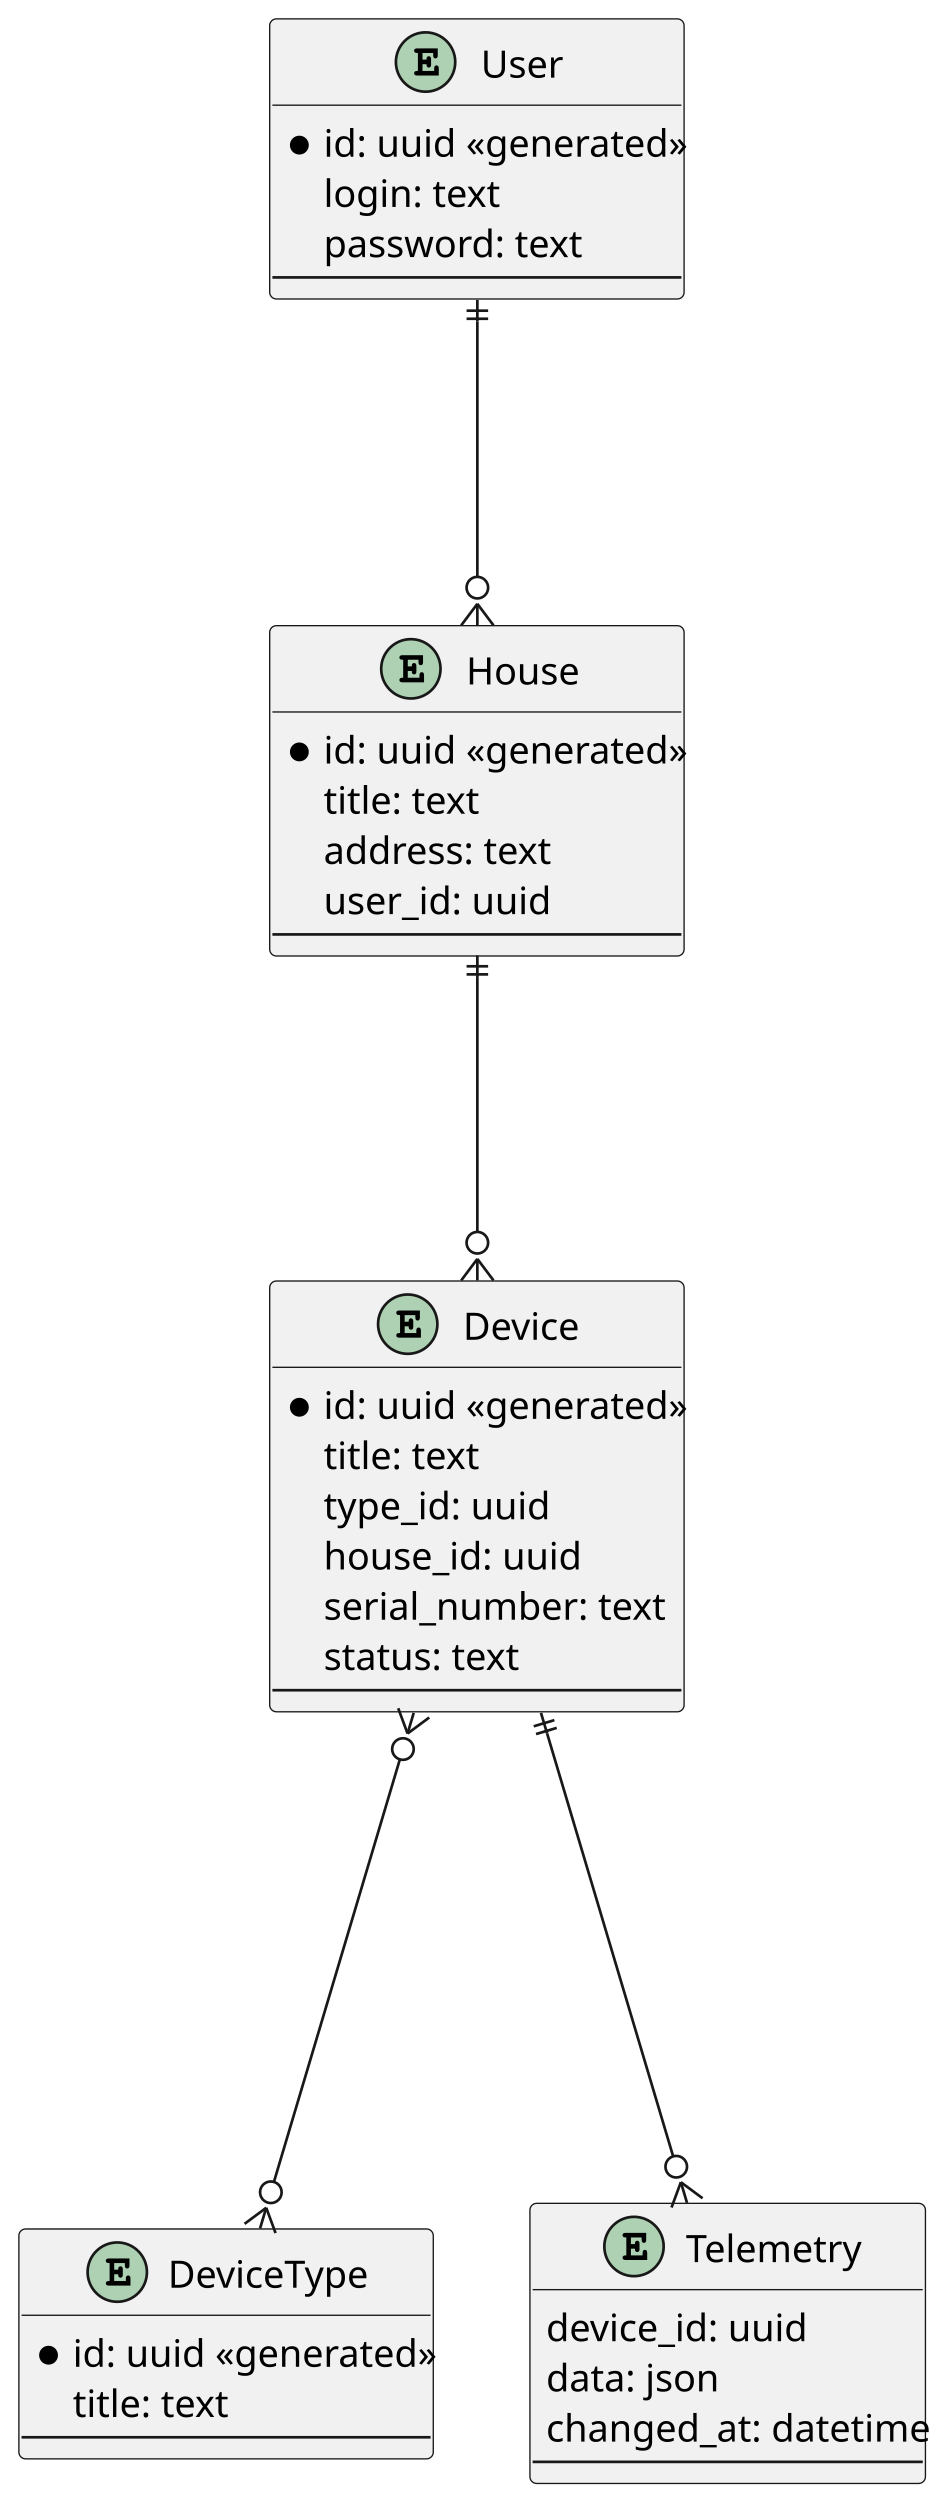
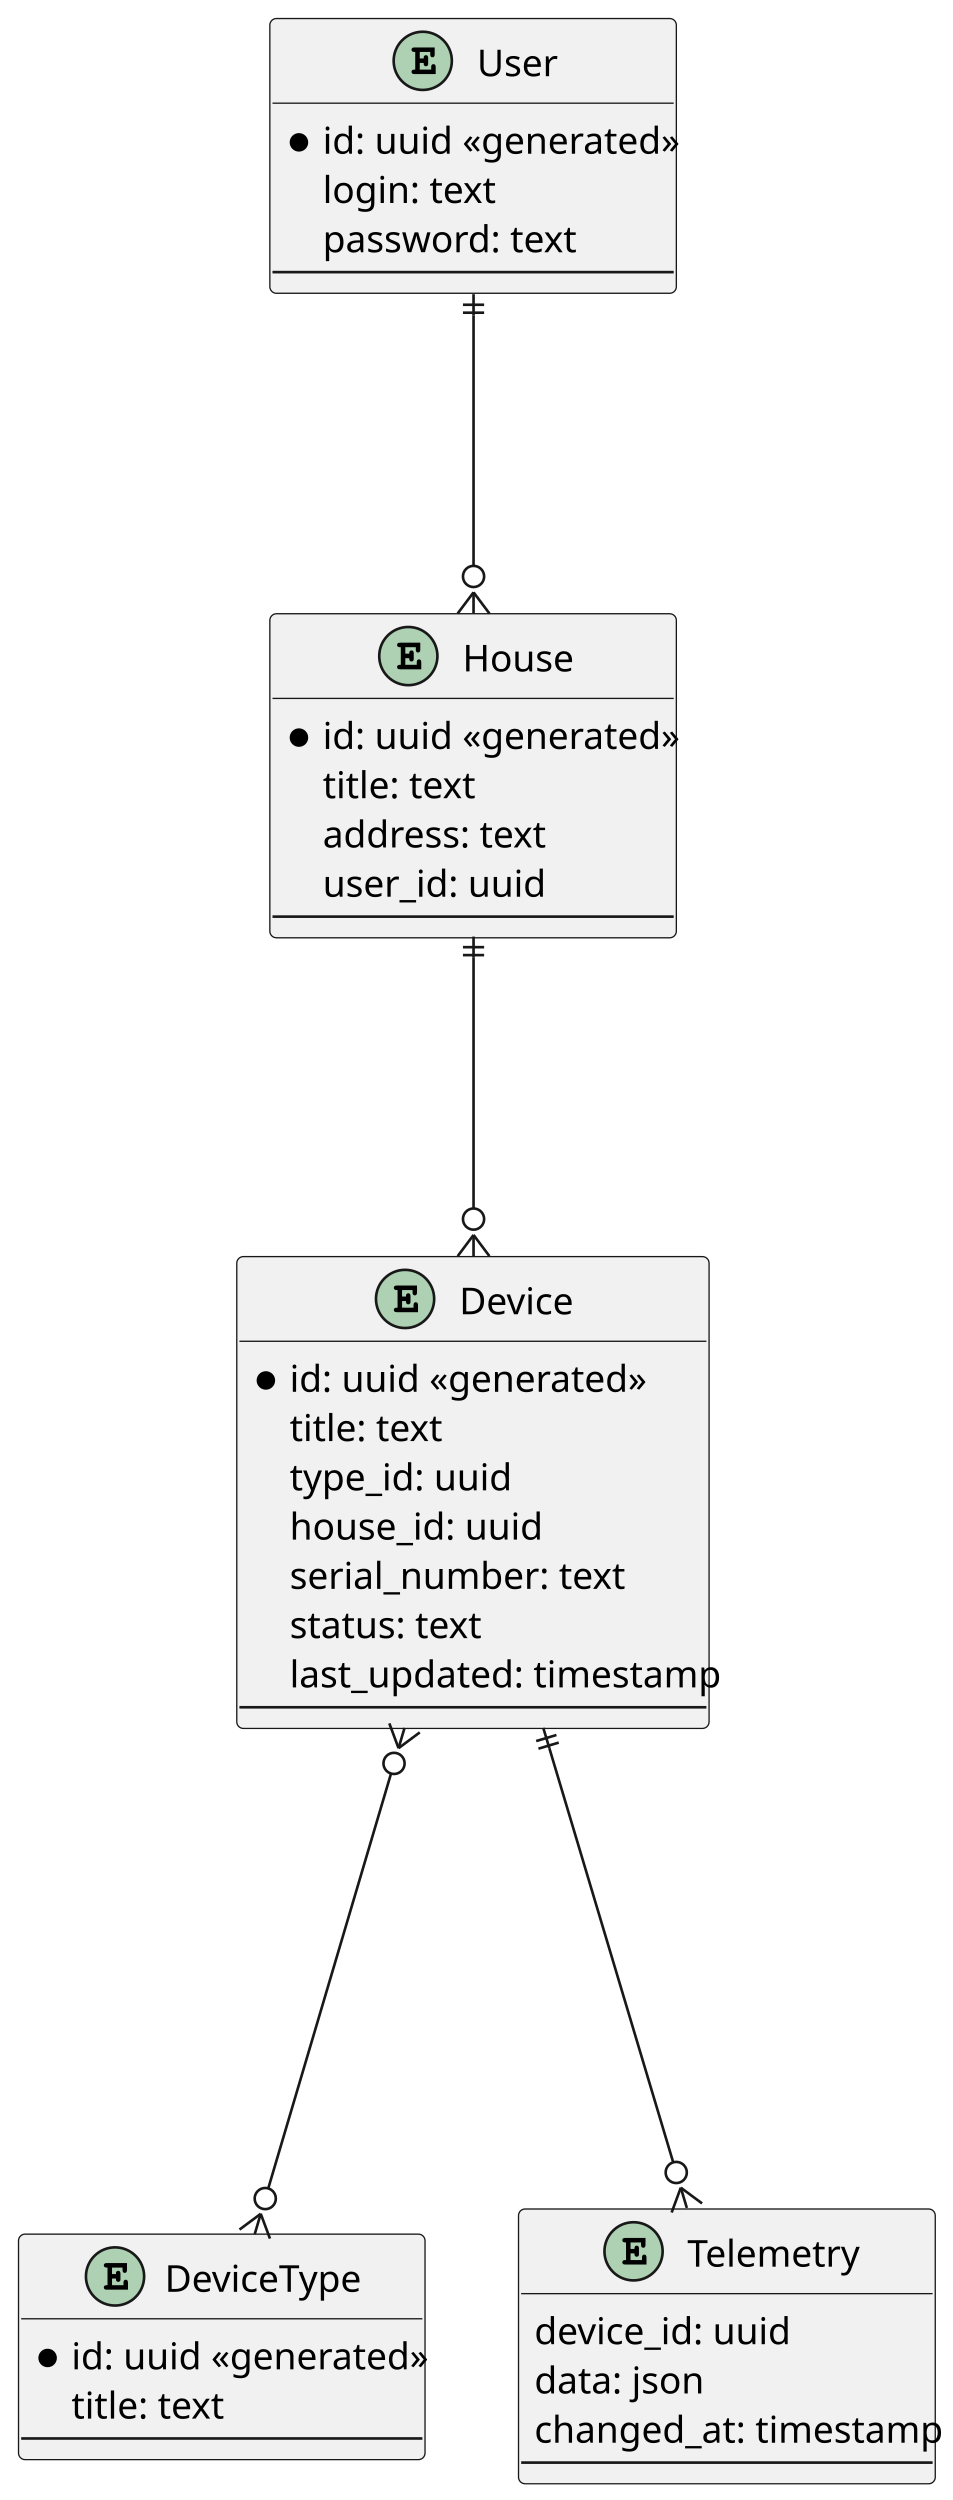
- <svg xmlns="http://www.w3.org/2000/svg" contentStyleType="text/css" height="927px" preserveAspectRatio="none" style="width:350px;height:927px;background:#FFFFFF;" version="1.1" viewBox="0 0 350 927" width="350px" zoomAndPan="magnify">
+ <svg xmlns="http://www.w3.org/2000/svg" contentStyleType="text/css" height="945px" preserveAspectRatio="none" style="width:360px;height:945px;background:#FFFFFF;" version="1.1" viewBox="0 0 360 945" width="360px" zoomAndPan="magnify">
  <defs />
  <g>
    <g id="elem_User">
-       <rect codeLine="2" fill="#F1F1F1" height="103.863" id="User" rx="2.5" ry="2.5" style="stroke:#181818;stroke-width:0.5;" width="153.661" x="100" y="7" />
-       <ellipse cx="157.801" cy="23" fill="#ADD1B2" rx="11" ry="11" style="stroke:#181818;stroke-width:1.0;" />
-       <path d="M156.661,23.797 L156.661,26.297 L160.989,26.297 L160.989,25.375 Q160.989,24.766 161.223,24.5 Q161.473,24.234 161.848,24.234 Q162.223,24.234 162.458,24.5 Q162.692,24.766 162.692,25.375 L162.692,28 L154.692,28 Q154.067,28 153.801,27.766 Q153.551,27.531 153.551,27.141 Q153.551,26.766 153.817,26.531 Q154.083,26.297 154.692,26.297 L154.958,26.297 L154.958,19.641 L154.692,19.641 Q154.067,19.641 153.801,19.406 Q153.551,19.172 153.551,18.781 Q153.551,18.406 153.801,18.172 Q154.067,17.938 154.692,17.938 L162.317,17.938 L162.317,20.531 Q162.317,21.141 162.083,21.406 Q161.864,21.656 161.473,21.656 Q161.098,21.656 160.864,21.406 Q160.629,21.141 160.629,20.531 L160.629,19.641 L156.661,19.641 L156.661,22.094 L158.145,22.094 Q158.145,21.438 158.27,21.25 Q158.536,20.844 159.004,20.844 Q159.379,20.844 159.614,21.109 Q159.848,21.359 159.848,21.969 L159.848,23.938 Q159.848,24.484 159.723,24.672 Q159.458,25.062 159.004,25.062 Q158.536,25.062 158.27,24.656 Q158.145,24.469 158.145,23.797 L156.661,23.797 Z " fill="#000000" />
-       <text fill="#000000" font-family="sans-serif" font-size="14" lengthAdjust="spacing" textLength="29.559" x="178.301" y="28.797">User</text>
-       <line style="stroke:#181818;stroke-width:0.5;" x1="101" x2="252.661" y1="39" y2="39" />
-       <ellipse cx="111" cy="53.81" fill="#000000" rx="3" ry="3" style="stroke:#000000;stroke-width:1.0;" />
-       <text fill="#000000" font-family="sans-serif" font-size="14" lengthAdjust="spacing" textLength="127.661" x="120" y="58.107">id: uuid «generated»</text>
-       <text fill="#000000" font-family="sans-serif" font-size="14" lengthAdjust="spacing" textLength="59.924" x="120" y="76.728">login: text</text>
-       <text fill="#000000" font-family="sans-serif" font-size="14" lengthAdjust="spacing" textLength="90.262" x="120" y="95.35">password: text</text>
-       <line style="stroke:#181818;stroke-width:1.0;" x1="101" x2="252.661" y1="102.863" y2="102.863" />
+       <rect codeLine="2" fill="#F1F1F1" height="103.863" id="User" rx="2.5" ry="2.5" style="stroke:#181818;stroke-width:0.5;" width="153.661" x="102" y="7" />
+       <ellipse cx="159.801" cy="23" fill="#ADD1B2" rx="11" ry="11" style="stroke:#181818;stroke-width:1.0;" />
+       <path d="M158.661,23.797 L158.661,26.297 L162.989,26.297 L162.989,25.375 Q162.989,24.766 163.223,24.5 Q163.473,24.234 163.848,24.234 Q164.223,24.234 164.458,24.5 Q164.692,24.766 164.692,25.375 L164.692,28 L156.692,28 Q156.067,28 155.801,27.766 Q155.551,27.531 155.551,27.141 Q155.551,26.766 155.817,26.531 Q156.083,26.297 156.692,26.297 L156.958,26.297 L156.958,19.641 L156.692,19.641 Q156.067,19.641 155.801,19.406 Q155.551,19.172 155.551,18.781 Q155.551,18.406 155.801,18.172 Q156.067,17.938 156.692,17.938 L164.317,17.938 L164.317,20.531 Q164.317,21.141 164.083,21.406 Q163.864,21.656 163.473,21.656 Q163.098,21.656 162.864,21.406 Q162.629,21.141 162.629,20.531 L162.629,19.641 L158.661,19.641 L158.661,22.094 L160.145,22.094 Q160.145,21.438 160.27,21.25 Q160.536,20.844 161.004,20.844 Q161.379,20.844 161.614,21.109 Q161.848,21.359 161.848,21.969 L161.848,23.938 Q161.848,24.484 161.723,24.672 Q161.458,25.062 161.004,25.062 Q160.536,25.062 160.27,24.656 Q160.145,24.469 160.145,23.797 L158.661,23.797 Z " fill="#000000" />
+       <text fill="#000000" font-family="sans-serif" font-size="14" lengthAdjust="spacing" textLength="29.559" x="180.301" y="28.797">User</text>
+       <line style="stroke:#181818;stroke-width:0.5;" x1="103" x2="254.661" y1="39" y2="39" />
+       <ellipse cx="113" cy="53.81" fill="#000000" rx="3" ry="3" style="stroke:#000000;stroke-width:1.0;" />
+       <text fill="#000000" font-family="sans-serif" font-size="14" lengthAdjust="spacing" textLength="127.661" x="122" y="58.107">id: uuid «generated»</text>
+       <text fill="#000000" font-family="sans-serif" font-size="14" lengthAdjust="spacing" textLength="59.924" x="122" y="76.728">login: text</text>
+       <text fill="#000000" font-family="sans-serif" font-size="14" lengthAdjust="spacing" textLength="90.262" x="122" y="95.35">password: text</text>
+       <line style="stroke:#181818;stroke-width:1.0;" x1="103" x2="254.661" y1="102.863" y2="102.863" />
    </g>
    <g id="elem_House">
-       <rect codeLine="9" fill="#F1F1F1" height="122.484" id="House" rx="2.5" ry="2.5" style="stroke:#181818;stroke-width:0.5;" width="153.661" x="100" y="232" />
-       <ellipse cx="152.346" cy="248" fill="#ADD1B2" rx="11" ry="11" style="stroke:#181818;stroke-width:1.0;" />
-       <path d="M151.206,248.797 L151.206,251.297 L155.534,251.297 L155.534,250.375 Q155.534,249.766 155.768,249.5 Q156.018,249.234 156.393,249.234 Q156.768,249.234 157.002,249.5 Q157.237,249.766 157.237,250.375 L157.237,253 L149.237,253 Q148.612,253 148.346,252.766 Q148.096,252.531 148.096,252.141 Q148.096,251.766 148.362,251.531 Q148.627,251.297 149.237,251.297 L149.502,251.297 L149.502,244.641 L149.237,244.641 Q148.612,244.641 148.346,244.406 Q148.096,244.172 148.096,243.781 Q148.096,243.406 148.346,243.172 Q148.612,242.938 149.237,242.938 L156.862,242.938 L156.862,245.531 Q156.862,246.141 156.627,246.406 Q156.409,246.656 156.018,246.656 Q155.643,246.656 155.409,246.406 Q155.174,246.141 155.174,245.531 L155.174,244.641 L151.206,244.641 L151.206,247.094 L152.69,247.094 Q152.69,246.438 152.815,246.25 Q153.081,245.844 153.549,245.844 Q153.924,245.844 154.159,246.109 Q154.393,246.359 154.393,246.969 L154.393,248.938 Q154.393,249.484 154.268,249.672 Q154.002,250.062 153.549,250.062 Q153.081,250.062 152.815,249.656 Q152.69,249.469 152.69,248.797 L151.206,248.797 Z " fill="#000000" />
-       <text fill="#000000" font-family="sans-serif" font-size="14" lengthAdjust="spacing" textLength="40.469" x="172.846" y="253.797">House</text>
-       <line style="stroke:#181818;stroke-width:0.5;" x1="101" x2="252.661" y1="264" y2="264" />
-       <ellipse cx="111" cy="278.81" fill="#000000" rx="3" ry="3" style="stroke:#000000;stroke-width:1.0;" />
-       <text fill="#000000" font-family="sans-serif" font-size="14" lengthAdjust="spacing" textLength="127.661" x="120" y="283.107">id: uuid «generated»</text>
-       <text fill="#000000" font-family="sans-serif" font-size="14" lengthAdjust="spacing" textLength="52.131" x="120" y="301.728">title: text</text>
-       <text fill="#000000" font-family="sans-serif" font-size="14" lengthAdjust="spacing" textLength="80.151" x="120" y="320.35">address: text</text>
-       <text fill="#000000" font-family="sans-serif" font-size="14" lengthAdjust="spacing" textLength="80.165" x="120" y="338.971">user_id: uuid</text>
-       <line style="stroke:#181818;stroke-width:1.0;" x1="101" x2="252.661" y1="346.484" y2="346.484" />
+       <rect codeLine="9" fill="#F1F1F1" height="122.484" id="House" rx="2.5" ry="2.5" style="stroke:#181818;stroke-width:0.5;" width="153.661" x="102" y="232" />
+       <ellipse cx="154.346" cy="248" fill="#ADD1B2" rx="11" ry="11" style="stroke:#181818;stroke-width:1.0;" />
+       <path d="M153.206,248.797 L153.206,251.297 L157.534,251.297 L157.534,250.375 Q157.534,249.766 157.768,249.5 Q158.018,249.234 158.393,249.234 Q158.768,249.234 159.002,249.5 Q159.237,249.766 159.237,250.375 L159.237,253 L151.237,253 Q150.612,253 150.346,252.766 Q150.096,252.531 150.096,252.141 Q150.096,251.766 150.362,251.531 Q150.627,251.297 151.237,251.297 L151.502,251.297 L151.502,244.641 L151.237,244.641 Q150.612,244.641 150.346,244.406 Q150.096,244.172 150.096,243.781 Q150.096,243.406 150.346,243.172 Q150.612,242.938 151.237,242.938 L158.862,242.938 L158.862,245.531 Q158.862,246.141 158.627,246.406 Q158.409,246.656 158.018,246.656 Q157.643,246.656 157.409,246.406 Q157.174,246.141 157.174,245.531 L157.174,244.641 L153.206,244.641 L153.206,247.094 L154.69,247.094 Q154.69,246.438 154.815,246.25 Q155.081,245.844 155.549,245.844 Q155.924,245.844 156.159,246.109 Q156.393,246.359 156.393,246.969 L156.393,248.938 Q156.393,249.484 156.268,249.672 Q156.002,250.062 155.549,250.062 Q155.081,250.062 154.815,249.656 Q154.69,249.469 154.69,248.797 L153.206,248.797 Z " fill="#000000" />
+       <text fill="#000000" font-family="sans-serif" font-size="14" lengthAdjust="spacing" textLength="40.469" x="174.846" y="253.797">House</text>
+       <line style="stroke:#181818;stroke-width:0.5;" x1="103" x2="254.661" y1="264" y2="264" />
+       <ellipse cx="113" cy="278.81" fill="#000000" rx="3" ry="3" style="stroke:#000000;stroke-width:1.0;" />
+       <text fill="#000000" font-family="sans-serif" font-size="14" lengthAdjust="spacing" textLength="127.661" x="122" y="283.107">id: uuid «generated»</text>
+       <text fill="#000000" font-family="sans-serif" font-size="14" lengthAdjust="spacing" textLength="52.131" x="122" y="301.728">title: text</text>
+       <text fill="#000000" font-family="sans-serif" font-size="14" lengthAdjust="spacing" textLength="80.151" x="122" y="320.35">address: text</text>
+       <text fill="#000000" font-family="sans-serif" font-size="14" lengthAdjust="spacing" textLength="80.165" x="122" y="338.971">user_id: uuid</text>
+       <line style="stroke:#181818;stroke-width:1.0;" x1="103" x2="254.661" y1="346.484" y2="346.484" />
    </g>
    <g id="elem_Device">
-       <rect codeLine="17" fill="#F1F1F1" height="159.727" id="Device" rx="2.5" ry="2.5" style="stroke:#181818;stroke-width:0.5;" width="153.661" x="100" y="475" />
-       <ellipse cx="151.184" cy="491" fill="#ADD1B2" rx="11" ry="11" style="stroke:#181818;stroke-width:1.0;" />
-       <path d="M150.043,491.797 L150.043,494.297 L154.372,494.297 L154.372,493.375 Q154.372,492.766 154.606,492.5 Q154.856,492.234 155.231,492.234 Q155.606,492.234 155.84,492.5 Q156.075,492.766 156.075,493.375 L156.075,496 L148.075,496 Q147.45,496 147.184,495.766 Q146.934,495.531 146.934,495.141 Q146.934,494.766 147.2,494.531 Q147.465,494.297 148.075,494.297 L148.34,494.297 L148.34,487.641 L148.075,487.641 Q147.45,487.641 147.184,487.406 Q146.934,487.172 146.934,486.781 Q146.934,486.406 147.184,486.172 Q147.45,485.938 148.075,485.938 L155.7,485.938 L155.7,488.531 Q155.7,489.141 155.465,489.406 Q155.247,489.656 154.856,489.656 Q154.481,489.656 154.247,489.406 Q154.012,489.141 154.012,488.531 L154.012,487.641 L150.043,487.641 L150.043,490.094 L151.528,490.094 Q151.528,489.438 151.653,489.25 Q151.918,488.844 152.387,488.844 Q152.762,488.844 152.997,489.109 Q153.231,489.359 153.231,489.969 L153.231,491.938 Q153.231,492.484 153.106,492.672 Q152.84,493.062 152.387,493.062 Q151.918,493.062 151.653,492.656 Q151.528,492.469 151.528,491.797 L150.043,491.797 Z " fill="#000000" />
-       <text fill="#000000" font-family="sans-serif" font-size="14" lengthAdjust="spacing" textLength="42.793" x="171.684" y="496.797">Device</text>
-       <line style="stroke:#181818;stroke-width:0.5;" x1="101" x2="252.661" y1="507" y2="507" />
-       <ellipse cx="111" cy="521.811" fill="#000000" rx="3" ry="3" style="stroke:#000000;stroke-width:1.0;" />
-       <text fill="#000000" font-family="sans-serif" font-size="14" lengthAdjust="spacing" textLength="127.661" x="120" y="526.107">id: uuid «generated»</text>
-       <text fill="#000000" font-family="sans-serif" font-size="14" lengthAdjust="spacing" textLength="52.131" x="120" y="544.729">title: text</text>
-       <text fill="#000000" font-family="sans-serif" font-size="14" lengthAdjust="spacing" textLength="79.393" x="120" y="563.35">type_id: uuid</text>
-       <text fill="#000000" font-family="sans-serif" font-size="14" lengthAdjust="spacing" textLength="91.075" x="120" y="581.971">house_id: uuid</text>
-       <text fill="#000000" font-family="sans-serif" font-size="14" lengthAdjust="spacing" textLength="119.055" x="120" y="600.592">serial_number: text</text>
-       <text fill="#000000" font-family="sans-serif" font-size="14" lengthAdjust="spacing" textLength="67.696" x="120" y="619.213">status: text</text>
-       <line style="stroke:#181818;stroke-width:1.0;" x1="101" x2="252.661" y1="626.727" y2="626.727" />
+       <rect codeLine="17" fill="#F1F1F1" height="178.348" id="Device" rx="2.5" ry="2.5" style="stroke:#181818;stroke-width:0.5;" width="178.53" x="89.5" y="475" />
+       <ellipse cx="153.119" cy="491" fill="#ADD1B2" rx="11" ry="11" style="stroke:#181818;stroke-width:1.0;" />
+       <path d="M151.978,491.797 L151.978,494.297 L156.306,494.297 L156.306,493.375 Q156.306,492.766 156.541,492.5 Q156.791,492.234 157.166,492.234 Q157.541,492.234 157.775,492.5 Q158.009,492.766 158.009,493.375 L158.009,496 L150.009,496 Q149.384,496 149.119,495.766 Q148.869,495.531 148.869,495.141 Q148.869,494.766 149.134,494.531 Q149.4,494.297 150.009,494.297 L150.275,494.297 L150.275,487.641 L150.009,487.641 Q149.384,487.641 149.119,487.406 Q148.869,487.172 148.869,486.781 Q148.869,486.406 149.119,486.172 Q149.384,485.938 150.009,485.938 L157.634,485.938 L157.634,488.531 Q157.634,489.141 157.4,489.406 Q157.181,489.656 156.791,489.656 Q156.416,489.656 156.181,489.406 Q155.947,489.141 155.947,488.531 L155.947,487.641 L151.978,487.641 L151.978,490.094 L153.462,490.094 Q153.462,489.438 153.587,489.25 Q153.853,488.844 154.322,488.844 Q154.697,488.844 154.931,489.109 Q155.166,489.359 155.166,489.969 L155.166,491.938 Q155.166,492.484 155.041,492.672 Q154.775,493.062 154.322,493.062 Q153.853,493.062 153.587,492.656 Q153.462,492.469 153.462,491.797 L151.978,491.797 Z " fill="#000000" />
+       <text fill="#000000" font-family="sans-serif" font-size="14" lengthAdjust="spacing" textLength="42.793" x="173.619" y="496.797">Device</text>
+       <line style="stroke:#181818;stroke-width:0.5;" x1="90.5" x2="267.03" y1="507" y2="507" />
+       <ellipse cx="100.5" cy="521.811" fill="#000000" rx="3" ry="3" style="stroke:#000000;stroke-width:1.0;" />
+       <text fill="#000000" font-family="sans-serif" font-size="14" lengthAdjust="spacing" textLength="127.661" x="109.5" y="526.107">id: uuid «generated»</text>
+       <text fill="#000000" font-family="sans-serif" font-size="14" lengthAdjust="spacing" textLength="52.131" x="109.5" y="544.729">title: text</text>
+       <text fill="#000000" font-family="sans-serif" font-size="14" lengthAdjust="spacing" textLength="79.393" x="109.5" y="563.35">type_id: uuid</text>
+       <text fill="#000000" font-family="sans-serif" font-size="14" lengthAdjust="spacing" textLength="91.075" x="109.5" y="581.971">house_id: uuid</text>
+       <text fill="#000000" font-family="sans-serif" font-size="14" lengthAdjust="spacing" textLength="119.055" x="109.5" y="600.592">serial_number: text</text>
+       <text fill="#000000" font-family="sans-serif" font-size="14" lengthAdjust="spacing" textLength="67.696" x="109.5" y="619.213">status: text</text>
+       <text fill="#000000" font-family="sans-serif" font-size="14" lengthAdjust="spacing" textLength="152.53" x="109.5" y="637.834">last_updated: timestamp</text>
+       <line style="stroke:#181818;stroke-width:1.0;" x1="90.5" x2="267.03" y1="645.348" y2="645.348" />
    </g>
    <g id="elem_DeviceType">
-       <rect codeLine="27" fill="#F1F1F1" height="85.242" id="DeviceType" rx="2.5" ry="2.5" style="stroke:#181818;stroke-width:0.5;" width="153.661" x="7" y="826.5" />
-       <ellipse cx="43.485" cy="842.5" fill="#ADD1B2" rx="11" ry="11" style="stroke:#181818;stroke-width:1.0;" />
-       <path d="M42.344,843.297 L42.344,845.797 L46.672,845.797 L46.672,844.875 Q46.672,844.266 46.907,844 Q47.157,843.734 47.532,843.734 Q47.907,843.734 48.141,844 Q48.376,844.266 48.376,844.875 L48.376,847.5 L40.376,847.5 Q39.751,847.5 39.485,847.266 Q39.235,847.031 39.235,846.641 Q39.235,846.266 39.501,846.031 Q39.766,845.797 40.376,845.797 L40.641,845.797 L40.641,839.141 L40.376,839.141 Q39.751,839.141 39.485,838.906 Q39.235,838.672 39.235,838.281 Q39.235,837.906 39.485,837.672 Q39.751,837.438 40.376,837.438 L48.001,837.438 L48.001,840.031 Q48.001,840.641 47.766,840.906 Q47.547,841.156 47.157,841.156 Q46.782,841.156 46.547,840.906 Q46.313,840.641 46.313,840.031 L46.313,839.141 L42.344,839.141 L42.344,841.594 L43.829,841.594 Q43.829,840.938 43.954,840.75 Q44.219,840.344 44.688,840.344 Q45.063,840.344 45.297,840.609 Q45.532,840.859 45.532,841.469 L45.532,843.438 Q45.532,843.984 45.407,844.172 Q45.141,844.562 44.688,844.562 Q44.219,844.562 43.954,844.156 Q43.829,843.969 43.829,843.297 L42.344,843.297 Z " fill="#000000" />
-       <text fill="#000000" font-family="sans-serif" font-size="14" lengthAdjust="spacing" textLength="73.917" x="62.259" y="848.297">DeviceType</text>
-       <line style="stroke:#181818;stroke-width:0.5;" x1="8" x2="159.661" y1="858.5" y2="858.5" />
-       <ellipse cx="18" cy="873.311" fill="#000000" rx="3" ry="3" style="stroke:#000000;stroke-width:1.0;" />
-       <text fill="#000000" font-family="sans-serif" font-size="14" lengthAdjust="spacing" textLength="127.661" x="27" y="877.607">id: uuid «generated»</text>
-       <text fill="#000000" font-family="sans-serif" font-size="14" lengthAdjust="spacing" textLength="52.131" x="27" y="896.229">title: text</text>
-       <line style="stroke:#181818;stroke-width:1.0;" x1="8" x2="159.661" y1="903.742" y2="903.742" />
+       <rect codeLine="28" fill="#F1F1F1" height="85.242" id="DeviceType" rx="2.5" ry="2.5" style="stroke:#181818;stroke-width:0.5;" width="153.661" x="7" y="844.5" />
+       <ellipse cx="43.485" cy="860.5" fill="#ADD1B2" rx="11" ry="11" style="stroke:#181818;stroke-width:1.0;" />
+       <path d="M42.344,861.297 L42.344,863.797 L46.672,863.797 L46.672,862.875 Q46.672,862.266 46.907,862 Q47.157,861.734 47.532,861.734 Q47.907,861.734 48.141,862 Q48.376,862.266 48.376,862.875 L48.376,865.5 L40.376,865.5 Q39.751,865.5 39.485,865.266 Q39.235,865.031 39.235,864.641 Q39.235,864.266 39.501,864.031 Q39.766,863.797 40.376,863.797 L40.641,863.797 L40.641,857.141 L40.376,857.141 Q39.751,857.141 39.485,856.906 Q39.235,856.672 39.235,856.281 Q39.235,855.906 39.485,855.672 Q39.751,855.438 40.376,855.438 L48.001,855.438 L48.001,858.031 Q48.001,858.641 47.766,858.906 Q47.547,859.156 47.157,859.156 Q46.782,859.156 46.547,858.906 Q46.313,858.641 46.313,858.031 L46.313,857.141 L42.344,857.141 L42.344,859.594 L43.829,859.594 Q43.829,858.938 43.954,858.75 Q44.219,858.344 44.688,858.344 Q45.063,858.344 45.297,858.609 Q45.532,858.859 45.532,859.469 L45.532,861.438 Q45.532,861.984 45.407,862.172 Q45.141,862.562 44.688,862.562 Q44.219,862.562 43.954,862.156 Q43.829,861.969 43.829,861.297 L42.344,861.297 Z " fill="#000000" />
+       <text fill="#000000" font-family="sans-serif" font-size="14" lengthAdjust="spacing" textLength="73.917" x="62.259" y="866.297">DeviceType</text>
+       <line style="stroke:#181818;stroke-width:0.5;" x1="8" x2="159.661" y1="876.5" y2="876.5" />
+       <ellipse cx="18" cy="891.311" fill="#000000" rx="3" ry="3" style="stroke:#000000;stroke-width:1.0;" />
+       <text fill="#000000" font-family="sans-serif" font-size="14" lengthAdjust="spacing" textLength="127.661" x="27" y="895.607">id: uuid «generated»</text>
+       <text fill="#000000" font-family="sans-serif" font-size="14" lengthAdjust="spacing" textLength="52.131" x="27" y="914.229">title: text</text>
+       <line style="stroke:#181818;stroke-width:1.0;" x1="8" x2="159.661" y1="921.742" y2="921.742" />
    </g>
    <g id="elem_Telemetry">
-       <rect codeLine="33" fill="#F1F1F1" height="103.863" id="Telemetry" rx="2.5" ry="2.5" style="stroke:#181818;stroke-width:0.5;" width="146.654" x="196.5" y="817" />
-       <ellipse cx="235.089" cy="833" fill="#ADD1B2" rx="11" ry="11" style="stroke:#181818;stroke-width:1.0;" />
-       <path d="M233.948,833.797 L233.948,836.297 L238.276,836.297 L238.276,835.375 Q238.276,834.766 238.511,834.5 Q238.761,834.234 239.136,834.234 Q239.511,834.234 239.745,834.5 Q239.98,834.766 239.98,835.375 L239.98,838 L231.98,838 Q231.355,838 231.089,837.766 Q230.839,837.531 230.839,837.141 Q230.839,836.766 231.105,836.531 Q231.37,836.297 231.98,836.297 L232.245,836.297 L232.245,829.641 L231.98,829.641 Q231.355,829.641 231.089,829.406 Q230.839,829.172 230.839,828.781 Q230.839,828.406 231.089,828.172 Q231.355,827.938 231.98,827.938 L239.605,827.938 L239.605,830.531 Q239.605,831.141 239.37,831.406 Q239.151,831.656 238.761,831.656 Q238.386,831.656 238.151,831.406 Q237.917,831.141 237.917,830.531 L237.917,829.641 L233.948,829.641 L233.948,832.094 L235.433,832.094 Q235.433,831.438 235.558,831.25 Q235.823,830.844 236.292,830.844 Q236.667,830.844 236.901,831.109 Q237.136,831.359 237.136,831.969 L237.136,833.938 Q237.136,834.484 237.011,834.672 Q236.745,835.062 236.292,835.062 Q235.823,835.062 235.558,834.656 Q235.433,834.469 235.433,833.797 L233.948,833.797 Z " fill="#000000" />
-       <text fill="#000000" font-family="sans-serif" font-size="14" lengthAdjust="spacing" textLength="62.234" x="254.331" y="838.797">Telemetry</text>
-       <line style="stroke:#181818;stroke-width:0.5;" x1="197.5" x2="342.154" y1="849" y2="849" />
-       <text fill="#000000" font-family="sans-serif" font-size="14" lengthAdjust="spacing" textLength="93.399" x="202.5" y="868.107">device_id: uuid</text>
-       <text fill="#000000" font-family="sans-serif" font-size="14" lengthAdjust="spacing" textLength="60.71" x="202.5" y="886.729">data: json</text>
-       <text fill="#000000" font-family="sans-serif" font-size="14" lengthAdjust="spacing" textLength="134.654" x="202.5" y="905.35">changed_at: datetime</text>
-       <line style="stroke:#181818;stroke-width:1.0;" x1="197.5" x2="342.154" y1="912.863" y2="912.863" />
+       <rect codeLine="34" fill="#F1F1F1" height="103.863" id="Telemetry" rx="2.5" ry="2.5" style="stroke:#181818;stroke-width:0.5;" width="157.53" x="196" y="835" />
+       <ellipse cx="239.483" cy="851" fill="#ADD1B2" rx="11" ry="11" style="stroke:#181818;stroke-width:1.0;" />
+       <path d="M238.343,851.797 L238.343,854.297 L242.671,854.297 L242.671,853.375 Q242.671,852.766 242.905,852.5 Q243.155,852.234 243.53,852.234 Q243.905,852.234 244.139,852.5 Q244.374,852.766 244.374,853.375 L244.374,856 L236.374,856 Q235.749,856 235.483,855.766 Q235.233,855.531 235.233,855.141 Q235.233,854.766 235.499,854.531 Q235.764,854.297 236.374,854.297 L236.639,854.297 L236.639,847.641 L236.374,847.641 Q235.749,847.641 235.483,847.406 Q235.233,847.172 235.233,846.781 Q235.233,846.406 235.483,846.172 Q235.749,845.938 236.374,845.938 L243.999,845.938 L243.999,848.531 Q243.999,849.141 243.764,849.406 Q243.546,849.656 243.155,849.656 Q242.78,849.656 242.546,849.406 Q242.311,849.141 242.311,848.531 L242.311,847.641 L238.343,847.641 L238.343,850.094 L239.827,850.094 Q239.827,849.438 239.952,849.25 Q240.218,848.844 240.686,848.844 Q241.061,848.844 241.296,849.109 Q241.53,849.359 241.53,849.969 L241.53,851.938 Q241.53,852.484 241.405,852.672 Q241.139,853.062 240.686,853.062 Q240.218,853.062 239.952,852.656 Q239.827,852.469 239.827,851.797 L238.343,851.797 Z " fill="#000000" />
+       <text fill="#000000" font-family="sans-serif" font-size="14" lengthAdjust="spacing" textLength="62.234" x="259.813" y="856.797">Telemetry</text>
+       <line style="stroke:#181818;stroke-width:0.5;" x1="197" x2="352.53" y1="867" y2="867" />
+       <text fill="#000000" font-family="sans-serif" font-size="14" lengthAdjust="spacing" textLength="93.399" x="202" y="886.107">device_id: uuid</text>
+       <text fill="#000000" font-family="sans-serif" font-size="14" lengthAdjust="spacing" textLength="60.71" x="202" y="904.729">data: json</text>
+       <text fill="#000000" font-family="sans-serif" font-size="14" lengthAdjust="spacing" textLength="145.53" x="202" y="923.35">changed_at: timestamp</text>
+       <line style="stroke:#181818;stroke-width:1.0;" x1="197" x2="352.53" y1="930.863" y2="930.863" />
    </g>
    <g id="link_User_House">
-       <path codeLine="40" d="M177,119.2 C177,154.83 177,176.47 177,213.9 " fill="none" id="User-House" style="stroke:#181818;stroke-width:1.0;" />
-       <line style="stroke:#181818;stroke-width:1.0;" x1="173" x2="181" y1="115.2" y2="115.2" />
-       <line style="stroke:#181818;stroke-width:1.0;" x1="173" x2="181" y1="118.2" y2="118.2" />
-       <line style="stroke:#181818;stroke-width:1.0;" x1="177" x2="177" y1="119.2" y2="111.2" />
-       <line style="stroke:#181818;stroke-width:1.0;" x1="177" x2="183" y1="223.9" y2="231.9" />
-       <line style="stroke:#181818;stroke-width:1.0;" x1="177" x2="171" y1="223.9" y2="231.9" />
-       <line style="stroke:#181818;stroke-width:1.0;" x1="177" x2="177" y1="223.9" y2="231.9" />
-       <ellipse cx="177" cy="217.9" fill="none" rx="4" ry="4" style="stroke:#181818;stroke-width:1.0;" />
+       <path codeLine="41" d="M179,119.2 C179,154.83 179,176.47 179,213.9 " fill="none" id="User-House" style="stroke:#181818;stroke-width:1.0;" />
+       <line style="stroke:#181818;stroke-width:1.0;" x1="175" x2="183" y1="115.2" y2="115.2" />
+       <line style="stroke:#181818;stroke-width:1.0;" x1="175" x2="183" y1="118.2" y2="118.2" />
+       <line style="stroke:#181818;stroke-width:1.0;" x1="179" x2="179" y1="119.2" y2="111.2" />
+       <line style="stroke:#181818;stroke-width:1.0;" x1="179" x2="185" y1="223.9" y2="231.9" />
+       <line style="stroke:#181818;stroke-width:1.0;" x1="179" x2="173" y1="223.9" y2="231.9" />
+       <line style="stroke:#181818;stroke-width:1.0;" x1="179" x2="179" y1="223.9" y2="231.9" />
+       <ellipse cx="179" cy="217.9" fill="none" rx="4" ry="4" style="stroke:#181818;stroke-width:1.0;" />
    </g>
    <g id="link_House_Device">
-       <path codeLine="41" d="M177,362.3 C177,398.16 177,418.05 177,456.8 " fill="none" id="House-Device" style="stroke:#181818;stroke-width:1.0;" />
-       <line style="stroke:#181818;stroke-width:1.0;" x1="173" x2="181" y1="358.3" y2="358.3" />
-       <line style="stroke:#181818;stroke-width:1.0;" x1="173" x2="181" y1="361.3" y2="361.3" />
-       <line style="stroke:#181818;stroke-width:1.0;" x1="177" x2="177" y1="362.3" y2="354.3" />
-       <line style="stroke:#181818;stroke-width:1.0;" x1="177" x2="183" y1="466.8" y2="474.8" />
-       <line style="stroke:#181818;stroke-width:1.0;" x1="177" x2="171" y1="466.8" y2="474.8" />
-       <line style="stroke:#181818;stroke-width:1.0;" x1="177" x2="177" y1="466.8" y2="474.8" />
-       <ellipse cx="177" cy="460.8" fill="none" rx="4" ry="4" style="stroke:#181818;stroke-width:1.0;" />
+       <path codeLine="42" d="M179,362.03 C179,397.57 179,417.24 179,456.81 " fill="none" id="House-Device" style="stroke:#181818;stroke-width:1.0;" />
+       <line style="stroke:#181818;stroke-width:1.0;" x1="175" x2="183" y1="358.03" y2="358.03" />
+       <line style="stroke:#181818;stroke-width:1.0;" x1="175" x2="183" y1="361.03" y2="361.03" />
+       <line style="stroke:#181818;stroke-width:1.0;" x1="179" x2="179" y1="362.03" y2="354.03" />
+       <line style="stroke:#181818;stroke-width:1.0;" x1="179" x2="185" y1="466.81" y2="474.81" />
+       <line style="stroke:#181818;stroke-width:1.0;" x1="179" x2="173" y1="466.81" y2="474.81" />
+       <line style="stroke:#181818;stroke-width:1.0;" x1="179" x2="179" y1="466.81" y2="474.81" />
+       <ellipse cx="179" cy="460.81" fill="none" rx="4" ry="4" style="stroke:#181818;stroke-width:1.0;" />
    </g>
    <g id="link_Device_DeviceType">
-       <path codeLine="42" d="M148.269,652.38 C130.139,713.22 116.08,760.359 101.57,809.059 " fill="none" id="Device-DeviceType" style="stroke:#181818;stroke-width:1.0;" />
-       <line style="stroke:#181818;stroke-width:1.0;" x1="151.125" x2="147.66" y1="642.797" y2="633.417" />
-       <line style="stroke:#181818;stroke-width:1.0;" x1="151.125" x2="159.16" y1="642.797" y2="636.843" />
-       <line style="stroke:#181818;stroke-width:1.0;" x1="151.125" x2="153.41" y1="642.797" y2="635.13" />
-       <ellipse cx="149.412" cy="648.547" fill="none" rx="4" ry="4" style="stroke:#181818;stroke-width:1.0;" />
-       <line style="stroke:#181818;stroke-width:1.0;" x1="98.714" x2="102.18" y1="818.643" y2="828.023" />
-       <line style="stroke:#181818;stroke-width:1.0;" x1="98.714" x2="90.68" y1="818.643" y2="824.597" />
-       <line style="stroke:#181818;stroke-width:1.0;" x1="98.714" x2="96.43" y1="818.643" y2="826.31" />
-       <ellipse cx="100.428" cy="812.893" fill="none" rx="4" ry="4" style="stroke:#181818;stroke-width:1.0;" />
+       <path codeLine="43" d="M147.811,670.4 C129.351,732.76 115.659,779.04 101.398,827.22 " fill="none" id="Device-DeviceType" style="stroke:#181818;stroke-width:1.0;" />
+       <line style="stroke:#181818;stroke-width:1.0;" x1="150.649" x2="147.167" y1="660.811" y2="651.437" />
+       <line style="stroke:#181818;stroke-width:1.0;" x1="150.649" x2="158.673" y1="660.811" y2="654.843" />
+       <line style="stroke:#181818;stroke-width:1.0;" x1="150.649" x2="152.92" y1="660.811" y2="653.14" />
+       <ellipse cx="148.946" cy="666.564" fill="none" rx="4" ry="4" style="stroke:#181818;stroke-width:1.0;" />
+       <line style="stroke:#181818;stroke-width:1.0;" x1="98.56" x2="102.043" y1="836.809" y2="846.183" />
+       <line style="stroke:#181818;stroke-width:1.0;" x1="98.56" x2="90.537" y1="836.809" y2="842.777" />
+       <line style="stroke:#181818;stroke-width:1.0;" x1="98.56" x2="96.29" y1="836.809" y2="844.48" />
+       <ellipse cx="100.263" cy="831.056" fill="none" rx="4" ry="4" style="stroke:#181818;stroke-width:1.0;" />
    </g>
    <g id="link_Device_Telemetry">
-       <path codeLine="43" d="M202.875,642.797 C219.875,699.847 234.908,750.27 249.608,799.58 " fill="none" id="Device-Telemetry" style="stroke:#181818;stroke-width:1.0;" />
-       <line style="stroke:#181818;stroke-width:1.0;" x1="197.899" x2="205.566" y1="640.106" y2="637.821" />
-       <line style="stroke:#181818;stroke-width:1.0;" x1="198.756" x2="206.423" y1="642.981" y2="640.696" />
-       <line style="stroke:#181818;stroke-width:1.0;" x1="202.875" x2="200.59" y1="642.797" y2="635.13" />
-       <line style="stroke:#181818;stroke-width:1.0;" x1="252.464" x2="260.5" y1="809.163" y2="815.116" />
-       <line style="stroke:#181818;stroke-width:1.0;" x1="252.464" x2="249" y1="809.163" y2="818.544" />
-       <line style="stroke:#181818;stroke-width:1.0;" x1="252.464" x2="254.75" y1="809.163" y2="816.83" />
-       <ellipse cx="250.75" cy="803.413" fill="none" rx="4" ry="4" style="stroke:#181818;stroke-width:1.0;" />
+       <path codeLine="44" d="M207.652,660.805 C225.082,719.085 239.872,768.555 254.472,817.365 " fill="none" id="Device-Telemetry" style="stroke:#181818;stroke-width:1.0;" />
+       <line style="stroke:#181818;stroke-width:1.0;" x1="202.674" x2="210.338" y1="658.118" y2="655.826" />
+       <line style="stroke:#181818;stroke-width:1.0;" x1="203.534" x2="211.198" y1="660.993" y2="658.7" />
+       <line style="stroke:#181818;stroke-width:1.0;" x1="207.652" x2="205.36" y1="660.805" y2="653.14" />
+       <line style="stroke:#181818;stroke-width:1.0;" x1="257.337" x2="265.378" y1="826.946" y2="832.891" />
+       <line style="stroke:#181818;stroke-width:1.0;" x1="257.337" x2="253.882" y1="826.946" y2="836.329" />
+       <line style="stroke:#181818;stroke-width:1.0;" x1="257.337" x2="259.63" y1="826.946" y2="834.61" />
+       <ellipse cx="255.618" cy="821.197" fill="none" rx="4" ry="4" style="stroke:#181818;stroke-width:1.0;" />
    </g>
  </g>
</svg>
